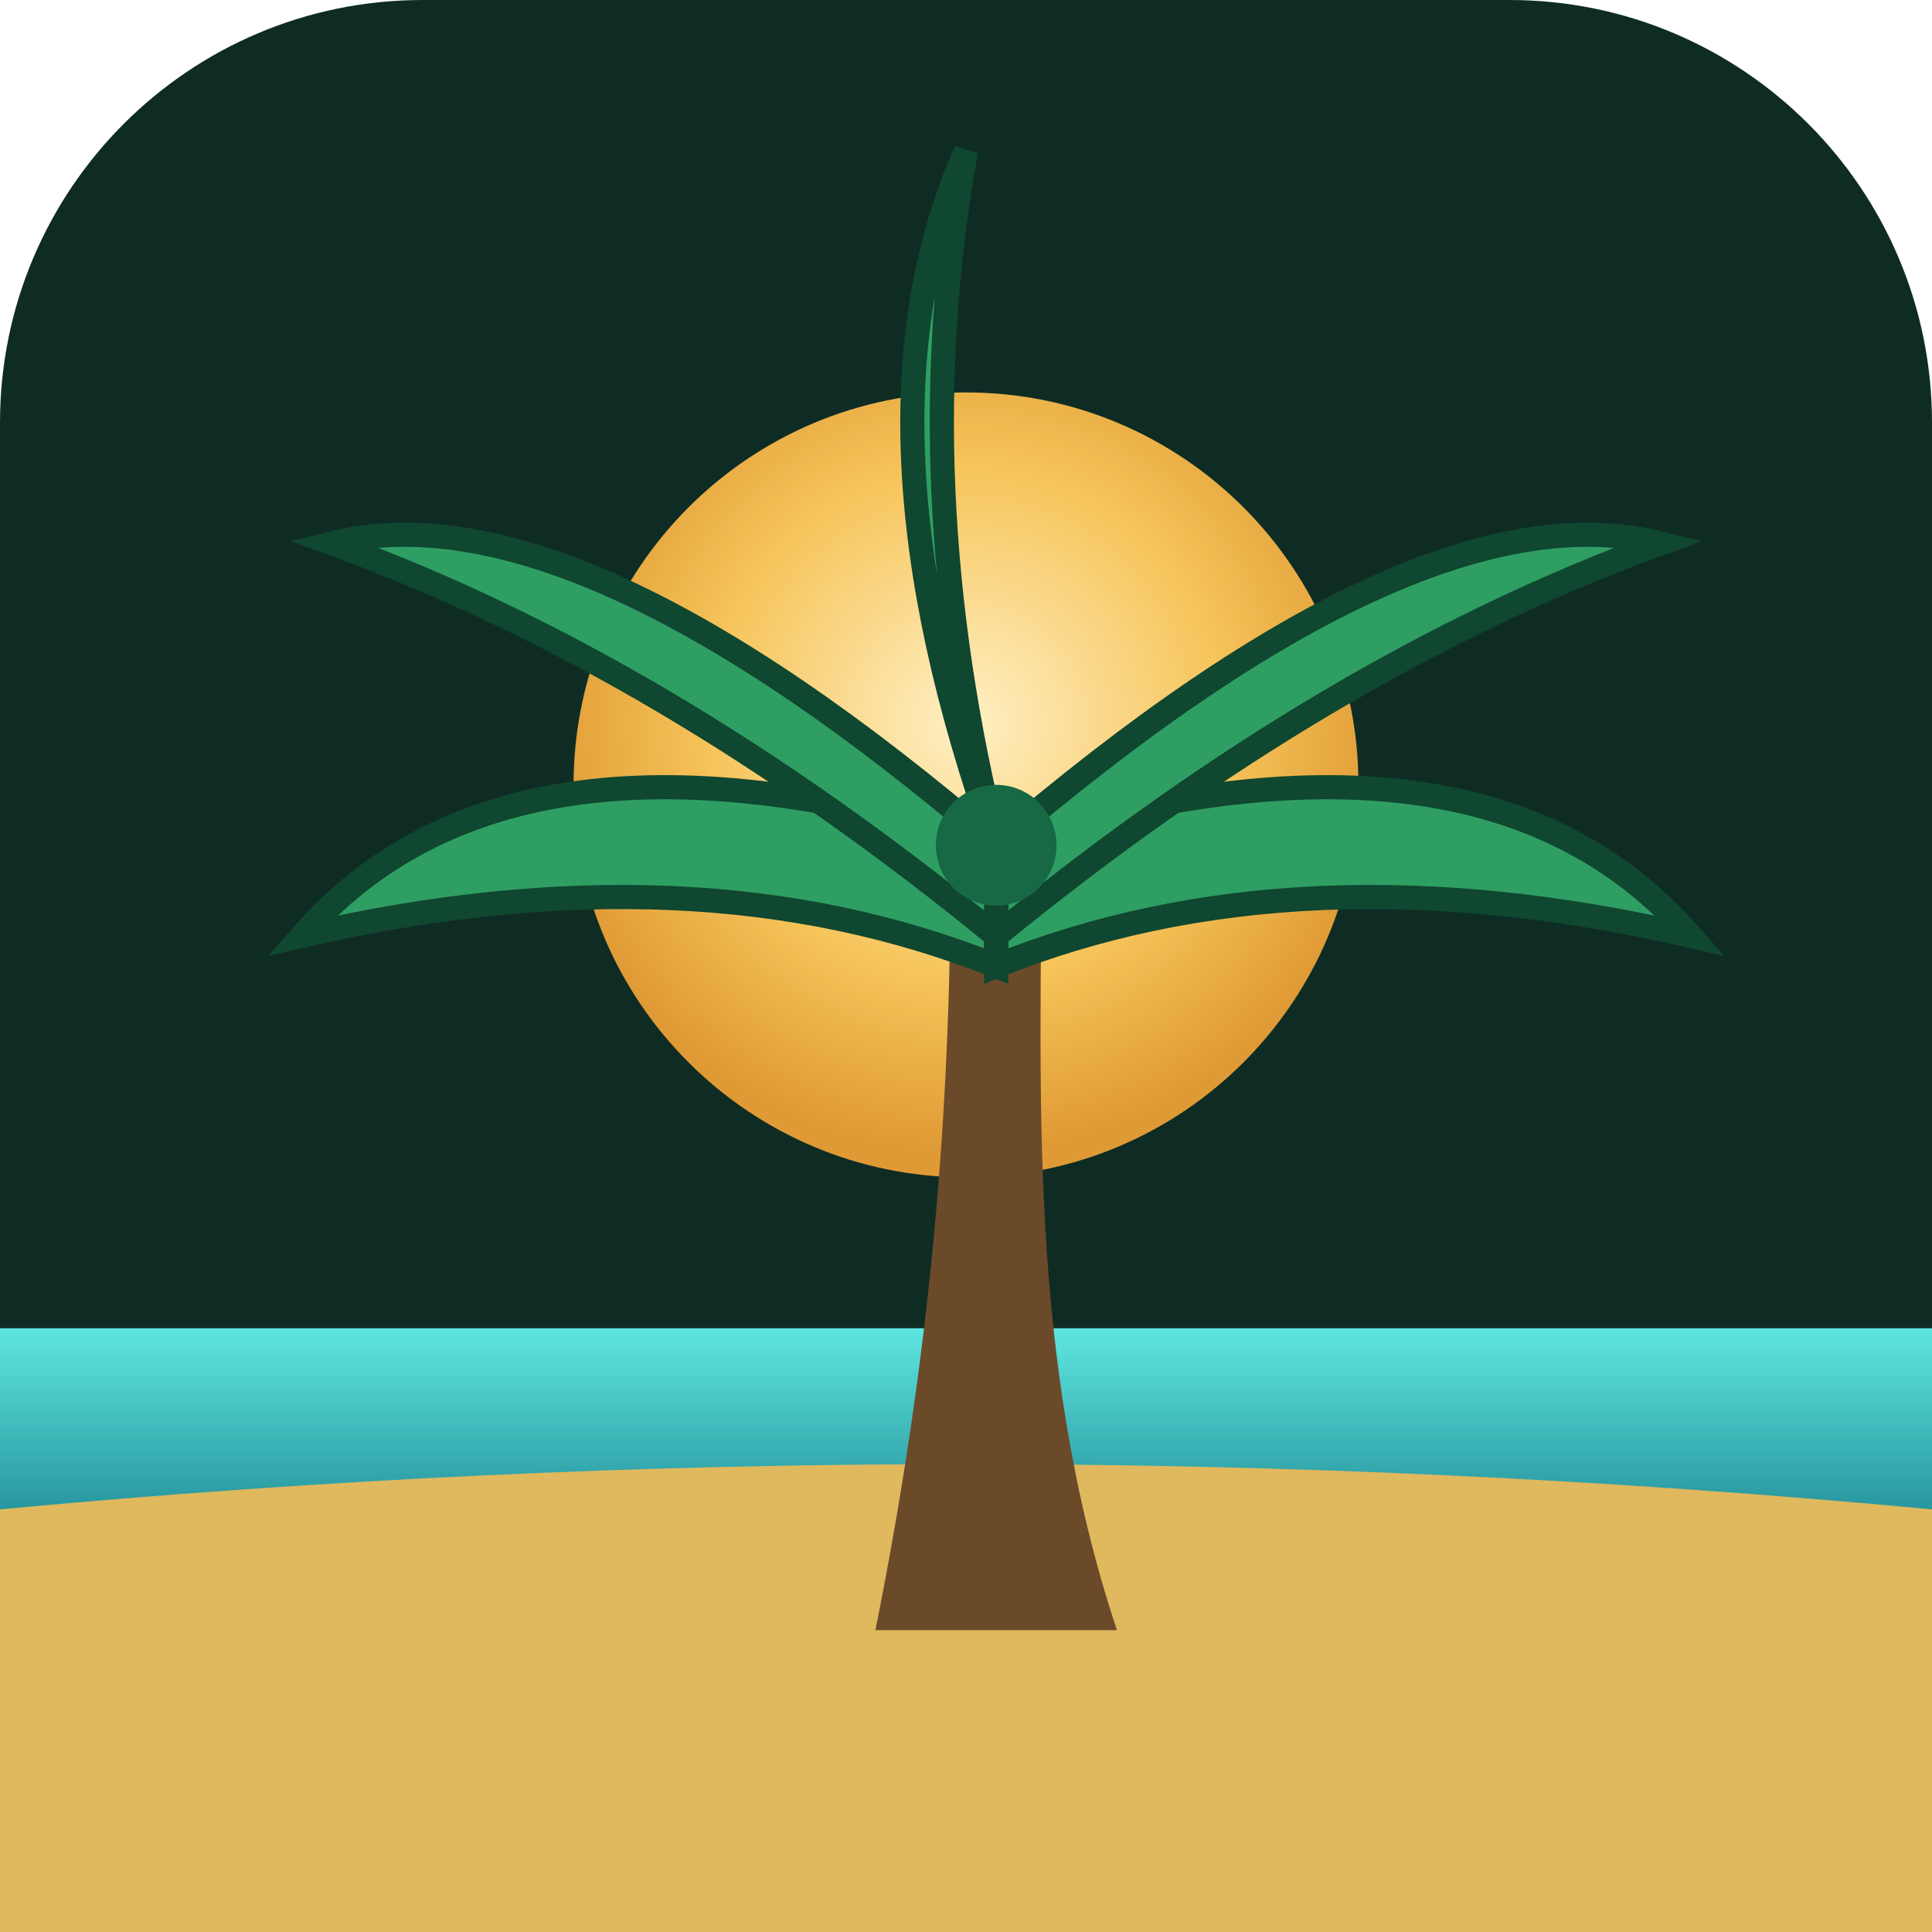
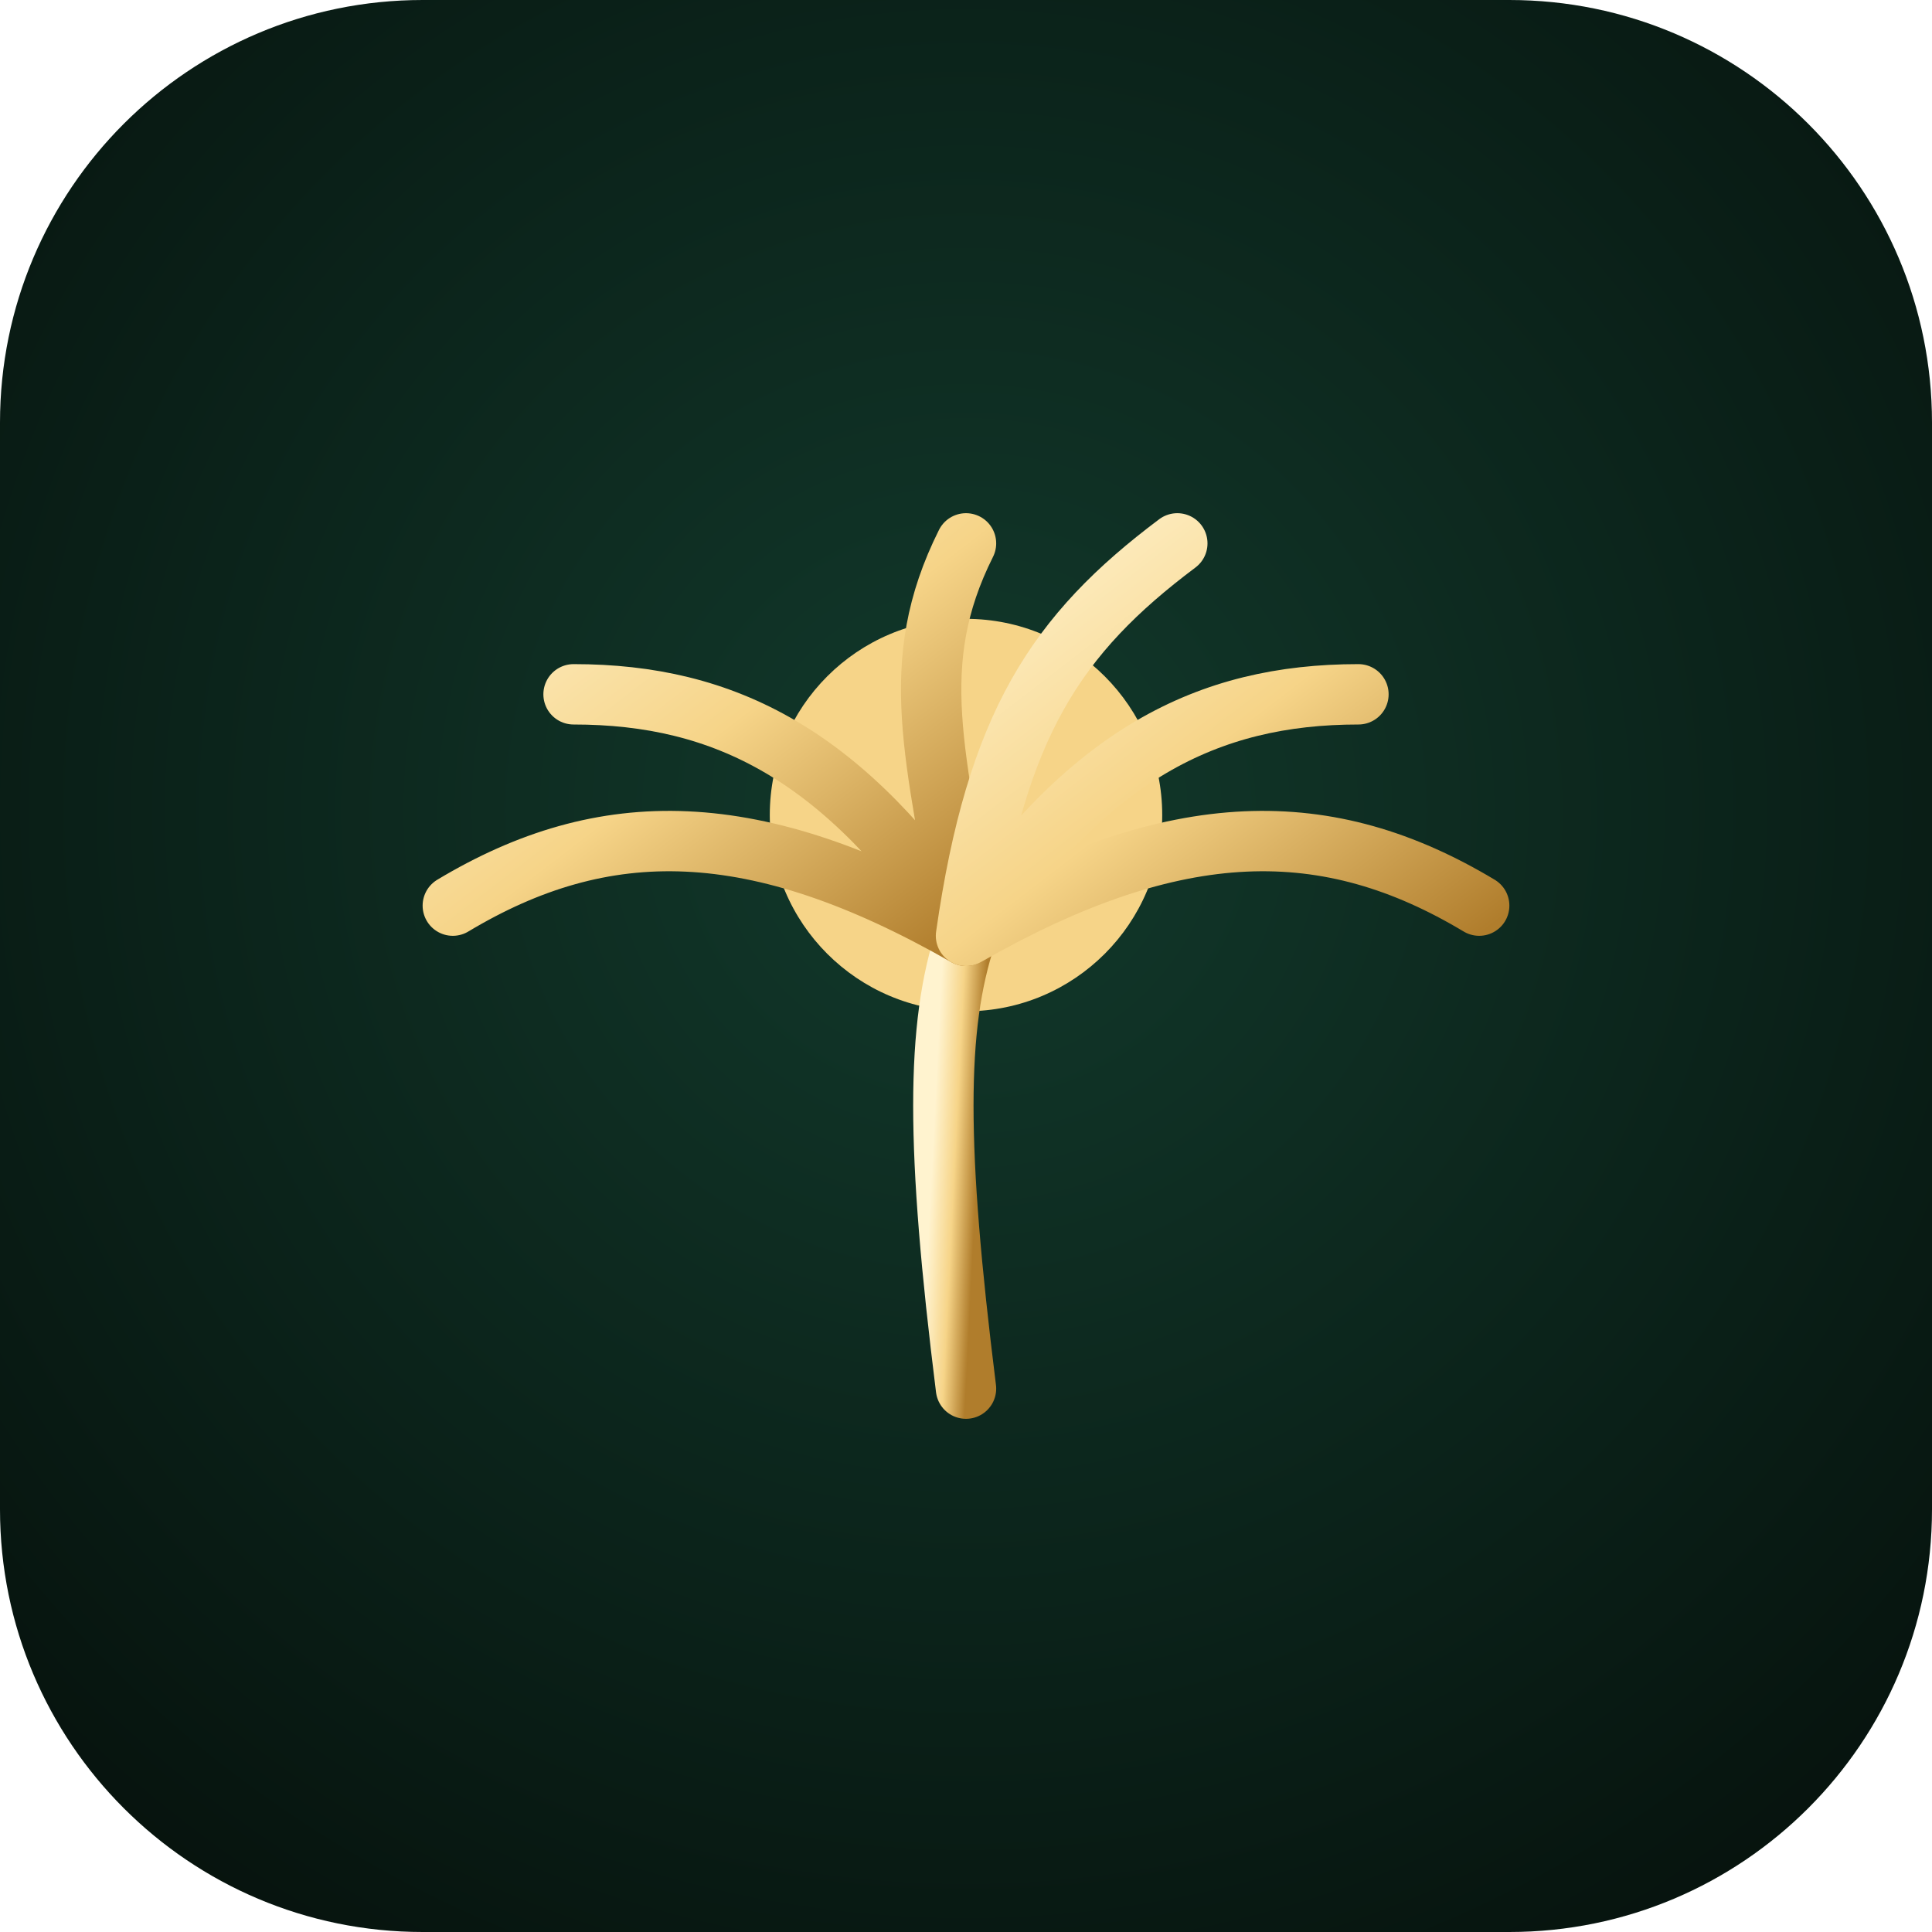
<svg xmlns="http://www.w3.org/2000/svg" viewBox="0 0 64 64">
  <defs>
-     <radialGradient id="s" cx="50%" cy="42%" r="55%">
-       <stop offset="0%" stop-color="#fff0c4" />
-       <stop offset="60%" stop-color="#f6c45a" />
-       <stop offset="100%" stop-color="#e09a35" />
+     <radialGradient id="b" cx="50%" cy="42%" r="70%">
+       <stop offset="0%" stop-color="#123a2c" />
+       <stop offset="100%" stop-color="#06120d" />
    </radialGradient>
-     <linearGradient id="w" x1="0" y1="0" x2="0" y2="1">
-       <stop offset="0%" stop-color="#5fe6e0" />
-       <stop offset="100%" stop-color="#0c6f7e" />
+     <linearGradient id="g" x1="0" y1="0" x2="1" y2="1">
+       <stop offset="0%" stop-color="#fff3cf" />
+       <stop offset="50%" stop-color="#f6d488" />
+       <stop offset="100%" stop-color="#b07d2c" />
    </linearGradient>
  </defs>
-   <rect width="64" height="64" rx="14" fill="#0f2c24" />
-   <circle cx="32" cy="26" r="13" fill="url(#s)" />
-   <rect x="0" y="44" width="64" height="9" fill="url(#w)" />
-   <path d="M0 50 Q 32 47 64 50 L64 64 L0 64 Z" fill="#e0b85e" />
-   <g>
-     <path d="M29 54 C31 44 31.5 36 31.5 28 L34.5 28 C34.5 36 34 45 37 54 Z" fill="#6b4a2a" />
-     <g fill="#2f9e63" stroke="#0f4730" stroke-width="0.8">
-       <path d="M33 28 q -16 -5 -23 3 q 13 -3 23 1 Z" />
-       <path d="M33 28 q -5 -14 -1 -23 q -2 11 1 23 Z" />
-       <path d="M33 28 q 16 -5 23 3 q -13 -3 -23 1 Z" />
-       <path d="M33 28 q 14 -12 22 -10 q -11 4 -22 13 Z" />
-       <path d="M33 28 q -14 -12 -22 -10 q 11 4 22 13 Z" />
-     </g>
-     <circle cx="33" cy="28" r="2" fill="#176945" />
+   <rect width="64" height="64" rx="14" fill="url(#b)" />
+   <circle cx="32" cy="27" r="6.5" fill="#f6d488" />
+   <g fill="none" stroke="url(#g)" stroke-width="2" stroke-linecap="round">
+     <path d="M32 46 C 31 38 31 34 32 31" />
+     <path d="M32 31 C 25 27 20 27 15 30 M32 31 C 28 25 24 23 19 23 M32 31 C 31 25 30 22 32 18" />
+     <path d="M32 31 C 39 27 44 27 49 30 M32 31 C 36 25 40 23 45 23 M32 31 C 33 24 35 21 39 18" />
  </g>
</svg>
